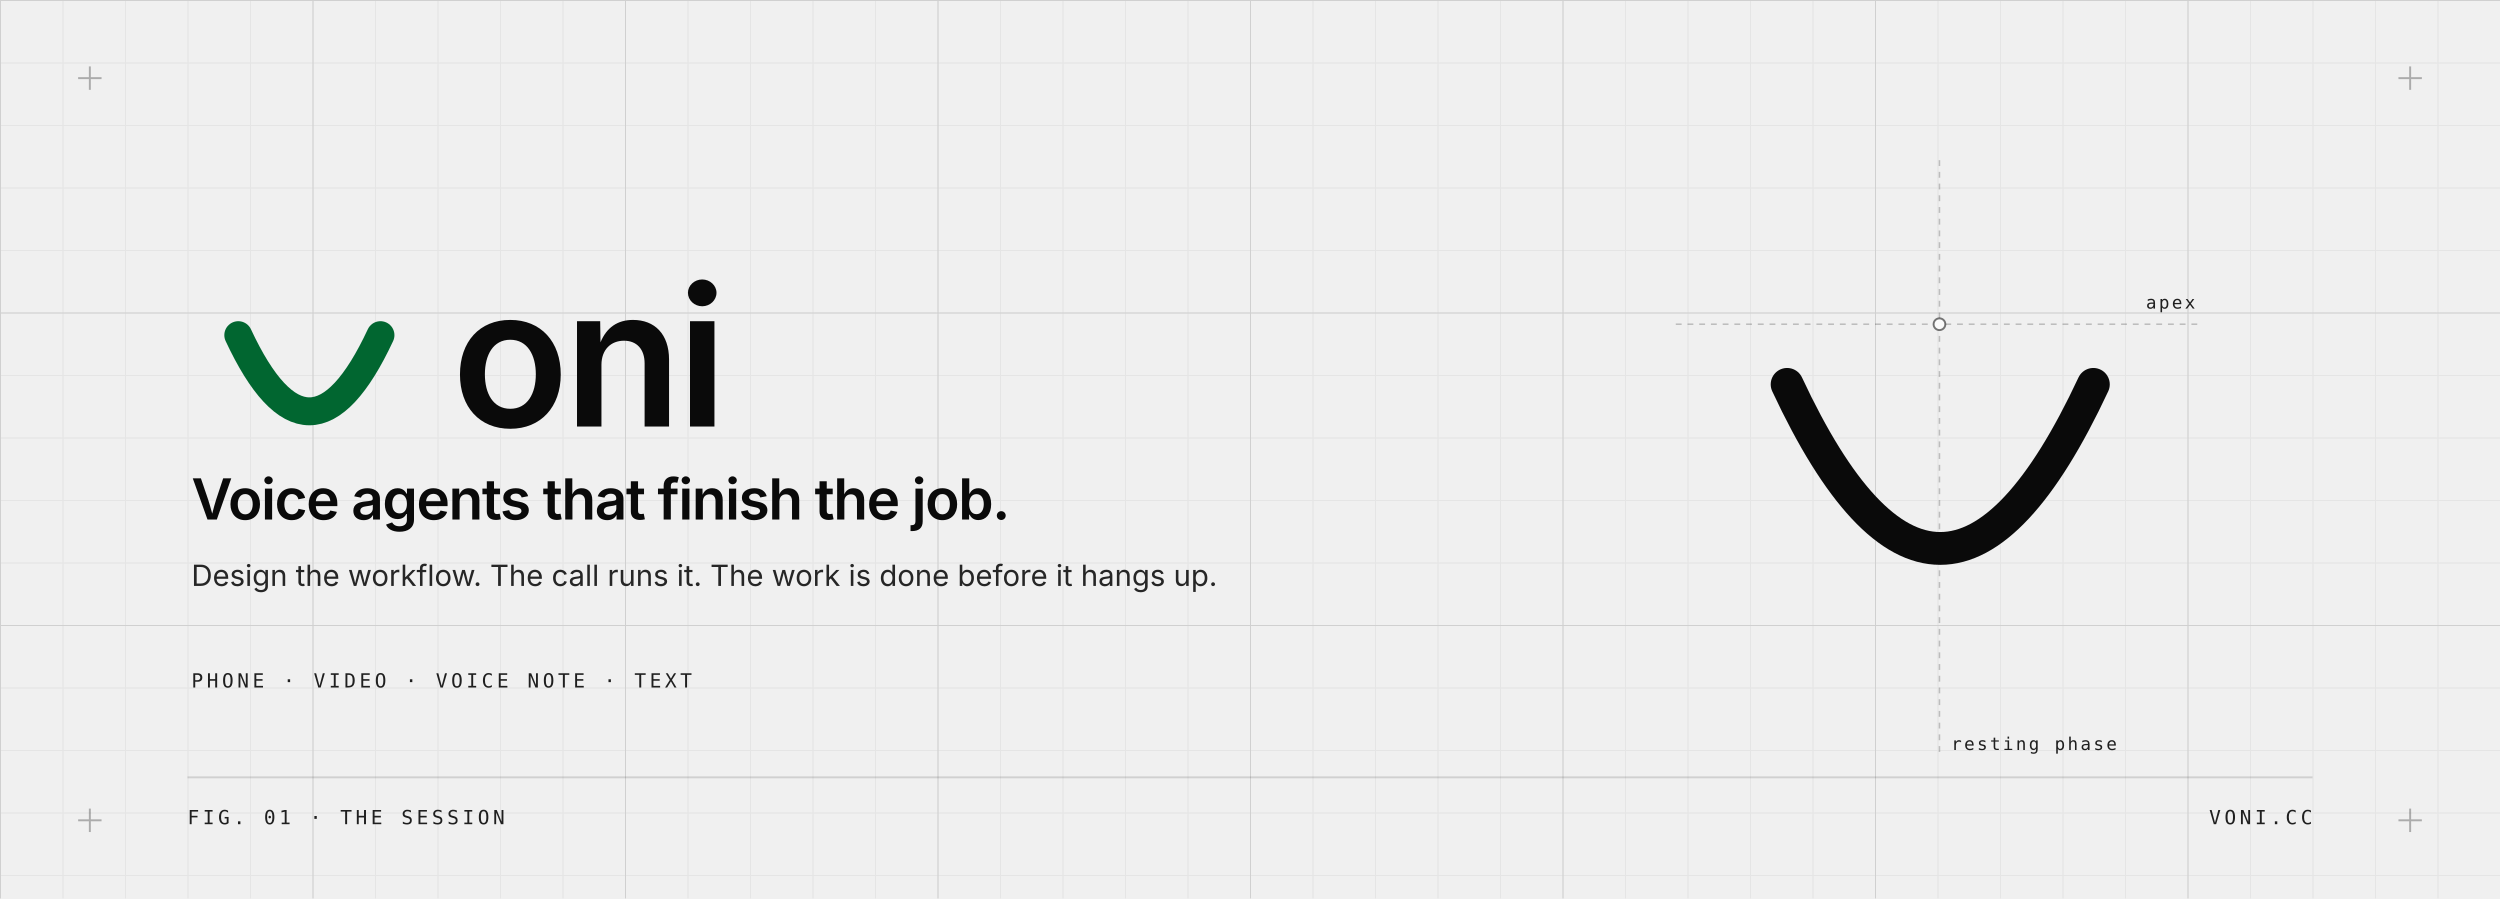
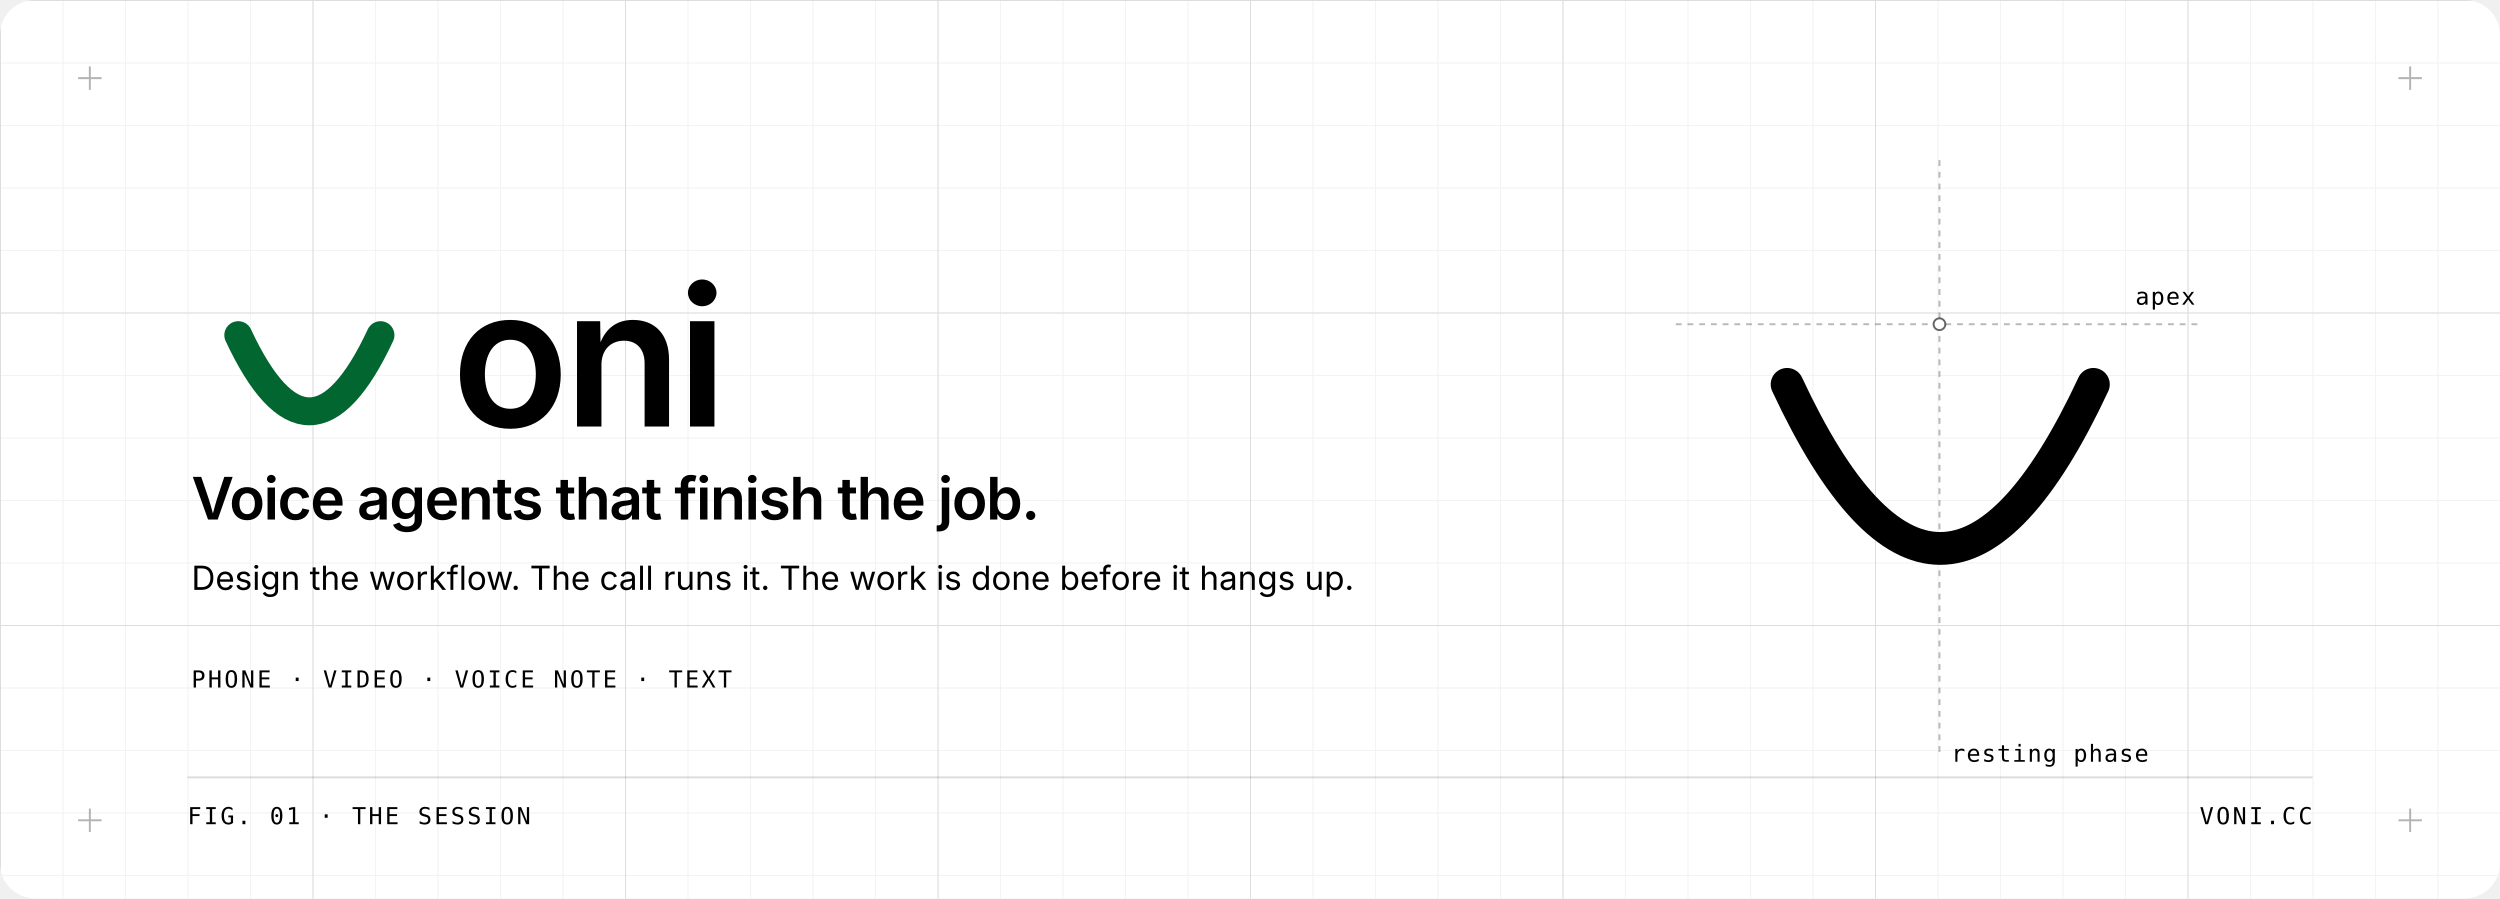
<svg xmlns="http://www.w3.org/2000/svg" viewBox="0 0 1280 460" width="1280" height="460" role="img" aria-label="Voni: voice agents that finish the job">
  <defs>
    <pattern id="grid" width="32" height="32" patternUnits="userSpaceOnUse">
-       <path d="M32 0 H0 V32" fill="none" stroke="#0a0a0a" stroke-opacity="0.05" stroke-width="1" />
+       <path d="M32 0 H0 V32" fill="none" stroke="#000000" stroke-opacity="0.05" stroke-width="1" />
    </pattern>
    <pattern id="gridMajor" width="160" height="160" patternUnits="userSpaceOnUse">
-       <path d="M160 0 H0 V160" fill="none" stroke="#0a0a0a" stroke-opacity="0.09" stroke-width="1" />
+       <path d="M160 0 H0 V160" fill="none" stroke="#000000" stroke-opacity="0.09" stroke-width="1" />
    </pattern>
+     <clipPath id="panel">
+       <rect x="0" y="0" width="1280" height="460" rx="18" ry="18" />
+     </clipPath>
  </defs>
-   <path d="M0 0 H1280 V460 H0 Z" fill="url(#grid)" />
-   <path d="M0 0 H1280 V460 H0 Z" fill="url(#gridMajor)" />
-   <g stroke="#0a0a0a" stroke-opacity="0.3" stroke-width="1">
-     <path d="M40 40 h12 M46 34 v12" />
-     <path d="M1240 40 h-12 M1234 34 v12" />
-     <path d="M40 420 h12 M46 414 v12" />
-     <path d="M1240 420 h-12 M1234 414 v12" />
-   </g>
-   <g transform="translate(96,104) scale(5.2)">
-     <path d="M5 9Q12 24 19 9" transform="translate(0,4)" fill="none" stroke="#016630" stroke-width="2.75" stroke-linecap="round" />
-     <text x="26" y="22" font-family="Geist, Inter, system-ui, -apple-system, sans-serif" font-size="19" font-weight="600" letter-spacing="-0.5" fill="#0a0a0a">oni</text>
-   </g>
-   <text x="98" y="266" font-family="Geist, Inter, system-ui, -apple-system, sans-serif" font-size="29" font-weight="600" letter-spacing="-0.7" fill="#0a0a0a">Voice agents that finish the job.</text>
-   <text x="98" y="300" font-family="Geist, Inter, system-ui, -apple-system, sans-serif" font-size="15" font-weight="400" fill="#262626">Design the workflow. The call runs it. The work is done before it hangs up.</text>
-   <g font-family="Geist Mono, ui-monospace, SFMono-Regular, Menlo, monospace" font-size="10" letter-spacing="1.8" fill="#1f1f1f">
-     <text x="98" y="352">PHONE · VIDEO · VOICE NOTE · TEXT</text>
-   </g>
-   <g transform="translate(872,96)">
-     <g stroke="#0a0a0a" stroke-opacity="0.22" stroke-width="0.8" stroke-dasharray="3 3">
-       <line x1="-14" y1="70" x2="256" y2="70" />
-       <line x1="121" y1="-14" x2="121" y2="292" />
+   <g clip-path="url(#panel)">
+     <rect x="0" y="0" width="1280" height="460" fill="#ffffff" />
+     <path d="M0 0 H1280 V460 H0 Z" fill="url(#grid)" />
+     <path d="M0 0 H1280 V460 H0 Z" fill="url(#gridMajor)" />
+     <g stroke="#000000" stroke-opacity="0.3" stroke-width="1">
+       <path d="M40 40 h12 M46 34 v12" />
+       <path d="M1240 40 h-12 M1234 34 v12" />
+       <path d="M40 420 h12 M46 414 v12" />
+       <path d="M1240 420 h-12 M1234 414 v12" />
    </g>
-     <path d="M5 9Q12 24 19 9" transform="translate(-13,0) scale(11.2)" fill="none" stroke="#0a0a0a" stroke-width="1.5" stroke-linecap="round" />
-     <circle cx="121" cy="70" r="3" fill="#fafafa" stroke="#0a0a0a" stroke-opacity="0.55" stroke-width="1" />
-     <g font-family="Geist Mono, ui-monospace, SFMono-Regular, Menlo, monospace" font-size="9" letter-spacing="1.2" fill="#1f1f1f">
-       <text x="252" y="62" text-anchor="end">apex</text>
-       <text x="127" y="288">resting phase</text>
+     <g transform="translate(96,104) scale(5.2)">
+       <path d="M5 9Q12 24 19 9" transform="translate(0,4)" fill="none" stroke="#016630" stroke-width="2.75" stroke-linecap="round" />
+       <text x="26" y="22" font-family="Geist, Inter, system-ui, -apple-system, sans-serif" font-size="19" font-weight="600" letter-spacing="-0.5" fill="#000000">oni</text>
+     </g>
+     <text x="98" y="266" font-family="Geist, Inter, system-ui, -apple-system, sans-serif" font-size="30" font-weight="600" letter-spacing="-0.7" fill="#000000">Voice agents that finish the job.</text>
+     <text x="98" y="302" font-family="Geist, Inter, system-ui, -apple-system, sans-serif" font-size="17" font-weight="400" fill="#000000">Design the workflow. The call runs it. The work is done before it hangs up.</text>
+     <g font-family="Geist Mono, ui-monospace, SFMono-Regular, Menlo, monospace" font-size="12" letter-spacing="1.2" fill="#000000">
+       <text x="98" y="352">PHONE · VIDEO · VOICE NOTE · TEXT</text>
+     </g>
+     <g transform="translate(872,96)">
+       <g stroke="#000000" stroke-opacity="0.28" stroke-width="1" stroke-dasharray="3 3">
+         <line x1="-14" y1="70" x2="256" y2="70" />
+         <line x1="121" y1="-14" x2="121" y2="292" />
+       </g>
+       <path d="M5 9Q12 24 19 9" transform="translate(-13,0) scale(11.2)" fill="none" stroke="#000000" stroke-width="1.5" stroke-linecap="round" />
+       <circle cx="121" cy="70" r="3" fill="#ffffff" stroke="#000000" stroke-opacity="0.6" stroke-width="1" />
+       <g font-family="Geist Mono, ui-monospace, SFMono-Regular, Menlo, monospace" font-size="12" letter-spacing="0.6" fill="#000000">
+         <text x="252" y="60" text-anchor="end">apex</text>
+         <text x="127" y="294">resting phase</text>
+       </g>
+     </g>
+     <line x1="96" y1="398" x2="1184" y2="398" stroke="#000000" stroke-opacity="0.14" stroke-width="1" />
+     <g font-family="Geist Mono, ui-monospace, SFMono-Regular, Menlo, monospace" font-size="12" letter-spacing="1.2" fill="#000000">
+       <text x="96" y="422">FIG. 01 · THE SESSION</text>
+       <text x="1184" y="422" text-anchor="end">VONI.CC</text>
    </g>
  </g>
-   <line x1="96" y1="398" x2="1184" y2="398" stroke="#0a0a0a" stroke-opacity="0.14" stroke-width="1" />
-   <g font-family="Geist Mono, ui-monospace, SFMono-Regular, Menlo, monospace" font-size="10" letter-spacing="1.8" fill="#1f1f1f">
-     <text x="96" y="422">FIG. 01 · THE SESSION</text>
-     <text x="1184" y="422" text-anchor="end">VONI.CC</text>
-   </g>
</svg>
